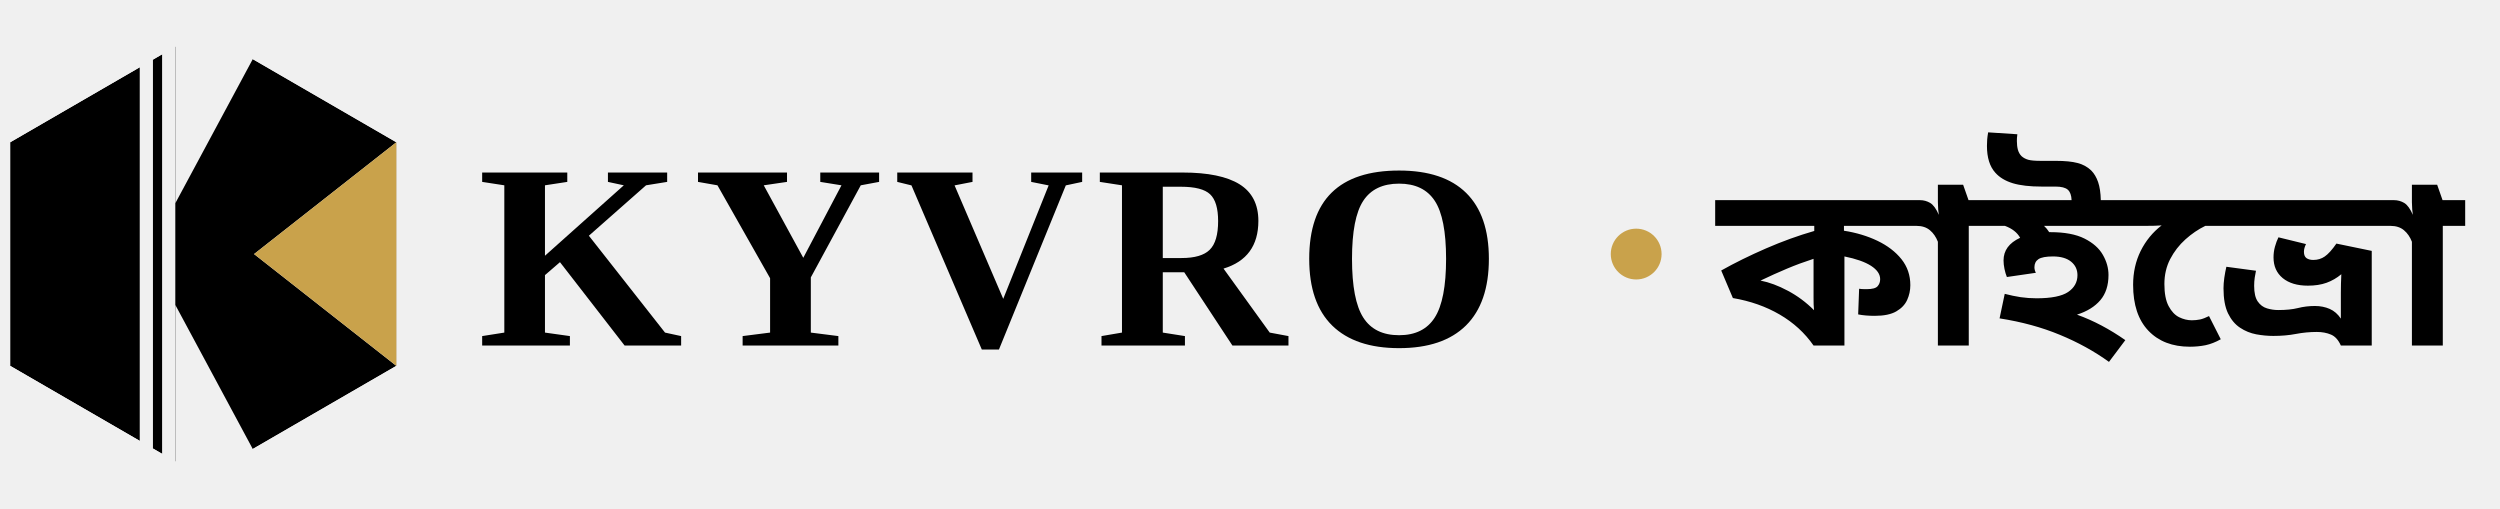
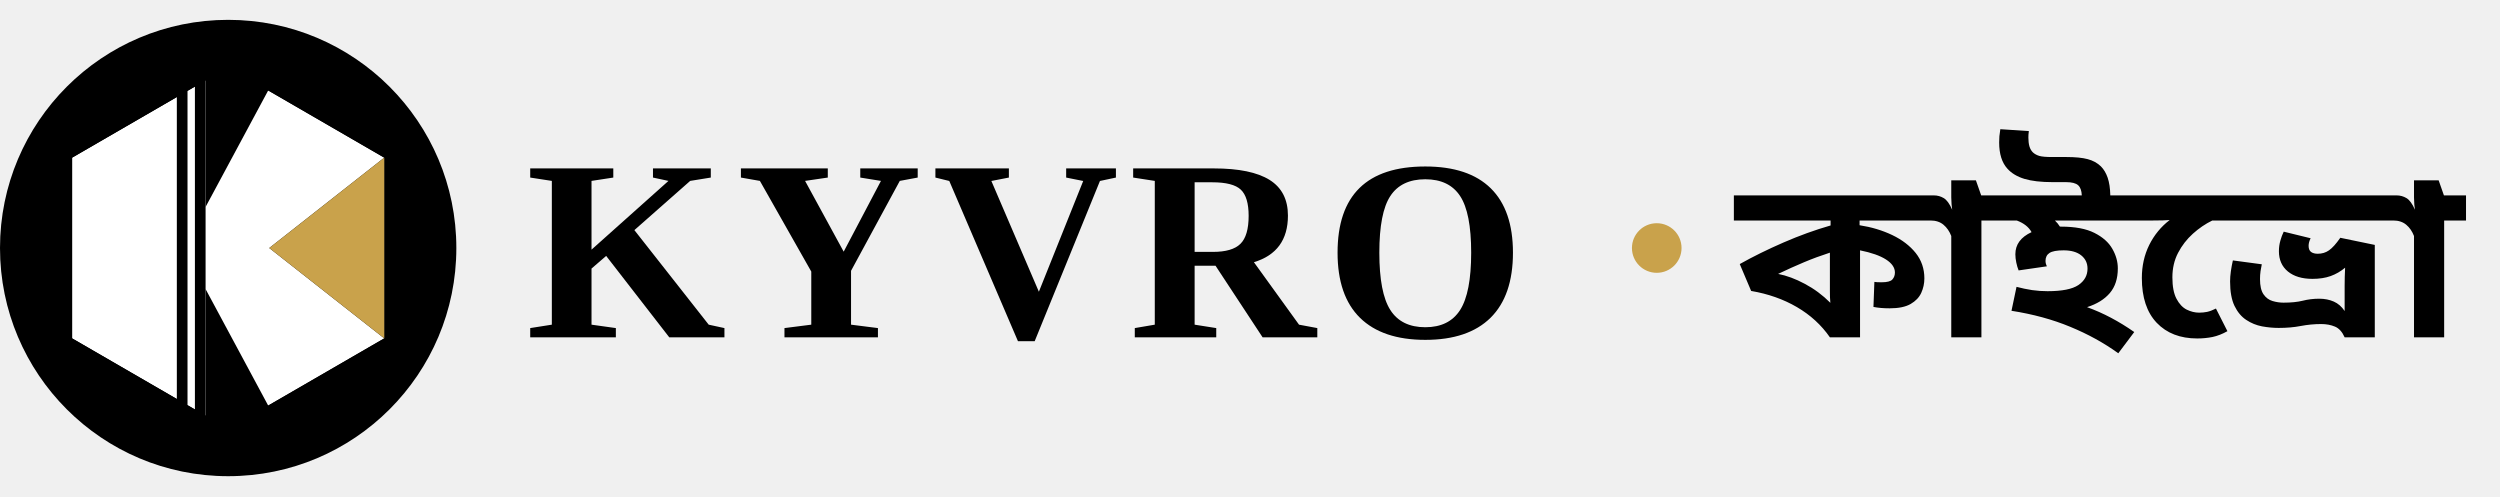
- <svg xmlns="http://www.w3.org/2000/svg" viewBox="0 0 492 100">
-   <g transform="translate(-10 0)">
-     <mask id="kl" maskUnits="userSpaceOnUse" x="0" y="0" width="100" height="100">
-       <polygon points="50,6 88,28 88,72 50,94 12,72 12,28" fill="#fff" />
-       <polygon points="37.5,0 44.5,0 44.5,100 37.5,100" fill="#000" />
-       <polygon points="44.5,0 66,0 44.5,40" fill="#000" />
-       <polygon points="44.5,100 66,100 44.5,60" fill="#000" />
-       <polygon points="40.1,11.73 41.9,10.69 41.9,89.31 40.1,88.27" fill="#fff" />
-       <polygon points="88,28 60,50 88,72" fill="#000" />
-     </mask>
-     <polygon points="50,6 88,28 88,72 50,94 12,72 12,28" fill="#000000" mask="url(#kl)" />
-     <polygon points="88,28 60,50 88,72" fill="#C9A24B" />
+ <svg xmlns="http://www.w3.org/2000/svg" viewBox="0 0 504 100">
+   <g transform="translate(0 4) scale(.92)">
+     <circle cx="50" cy="50" r="50" fill="#000000" />
+     <g transform="translate(50 50) scale(0.9) translate(-50 -50)">
+       <g transform="translate(0 0)">
+         <mask id="kl" maskUnits="userSpaceOnUse" x="0" y="0" width="100" height="100">
+           <polygon points="50,6 88,28 88,72 50,94 12,72 12,28" fill="#fff" />
+           <polygon points="37.5,0 44.5,0 44.5,100 37.5,100" fill="#000" />
+           <polygon points="44.5,0 66,0 44.5,40" fill="#000" />
+           <polygon points="44.5,100 66,100 44.5,60" fill="#000" />
+           <polygon points="40.1,11.73 41.9,10.69 41.9,89.31 40.1,88.27" fill="#fff" />
+           <polygon points="88,28 60,50 88,72" fill="#000" />
+         </mask>
+         <polygon points="50,6 88,28 88,72 50,94 12,72 12,28" fill="#ffffff" mask="url(#kl)" />
+         <polygon points="88,28 60,50 88,72" fill="#C9A24B" />
+       </g>
+     </g>
  </g>
-   <text x="94" y="68" font-family="Georgia, 'Times New Roman', serif" font-weight="700" font-size="52" letter-spacing="2" fill="#000000">KYVRO</text>
-   <circle cx="322.0" cy="50" r="5" fill="#C9A24B" />
-   <text x="338.0" y="68" font-family="'Hind Siliguri', 'Kohinoor Bangla', 'Noto Sans Bengali', sans-serif" font-weight="700" font-size="46" fill="#000000" lang="bn">কাইভ্রো</text>
+   <text x="106" y="68" font-family="Georgia, 'Times New Roman', serif" font-weight="700" font-size="52" letter-spacing="2" fill="#000000">KYVRO</text>
+   <circle cx="334.0" cy="50" r="5" fill="#C9A24B" />
+   <text x="350.0" y="68" font-family="'Hind Siliguri', 'Kohinoor Bangla', 'Noto Sans Bengali', sans-serif" font-weight="700" font-size="46" fill="#000000" lang="bn">কাইভ্রো</text>
</svg>
